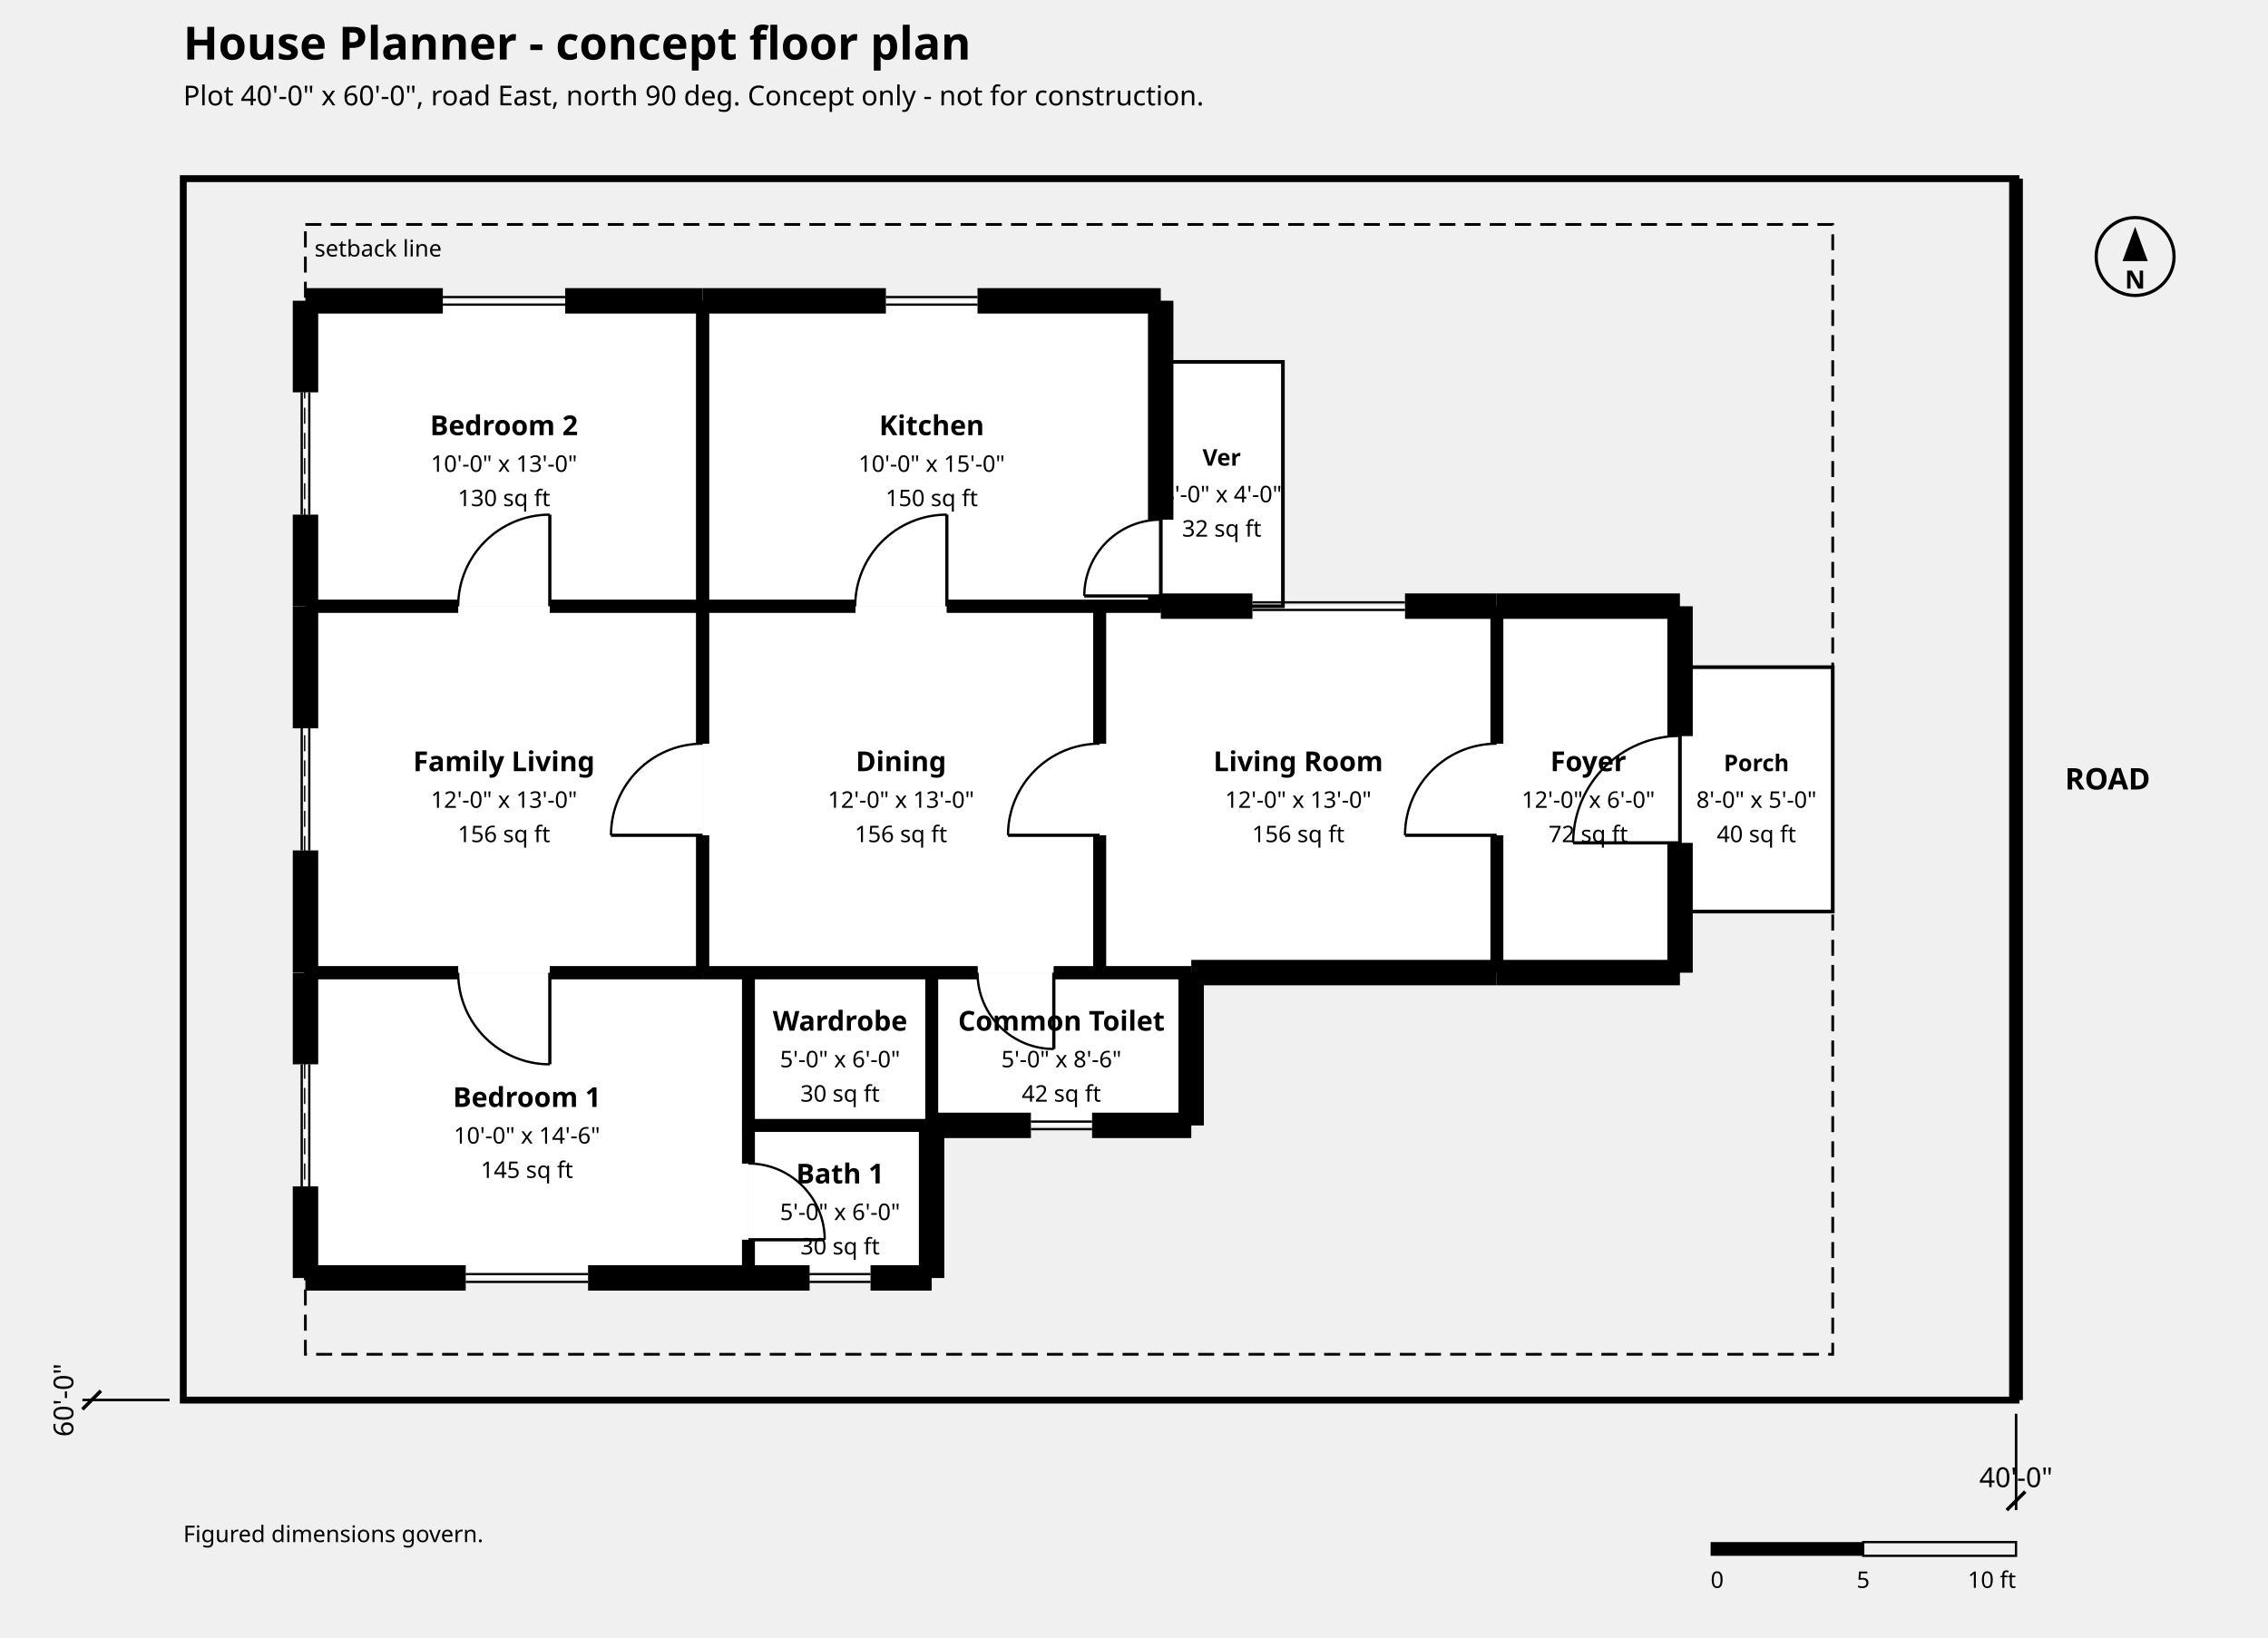
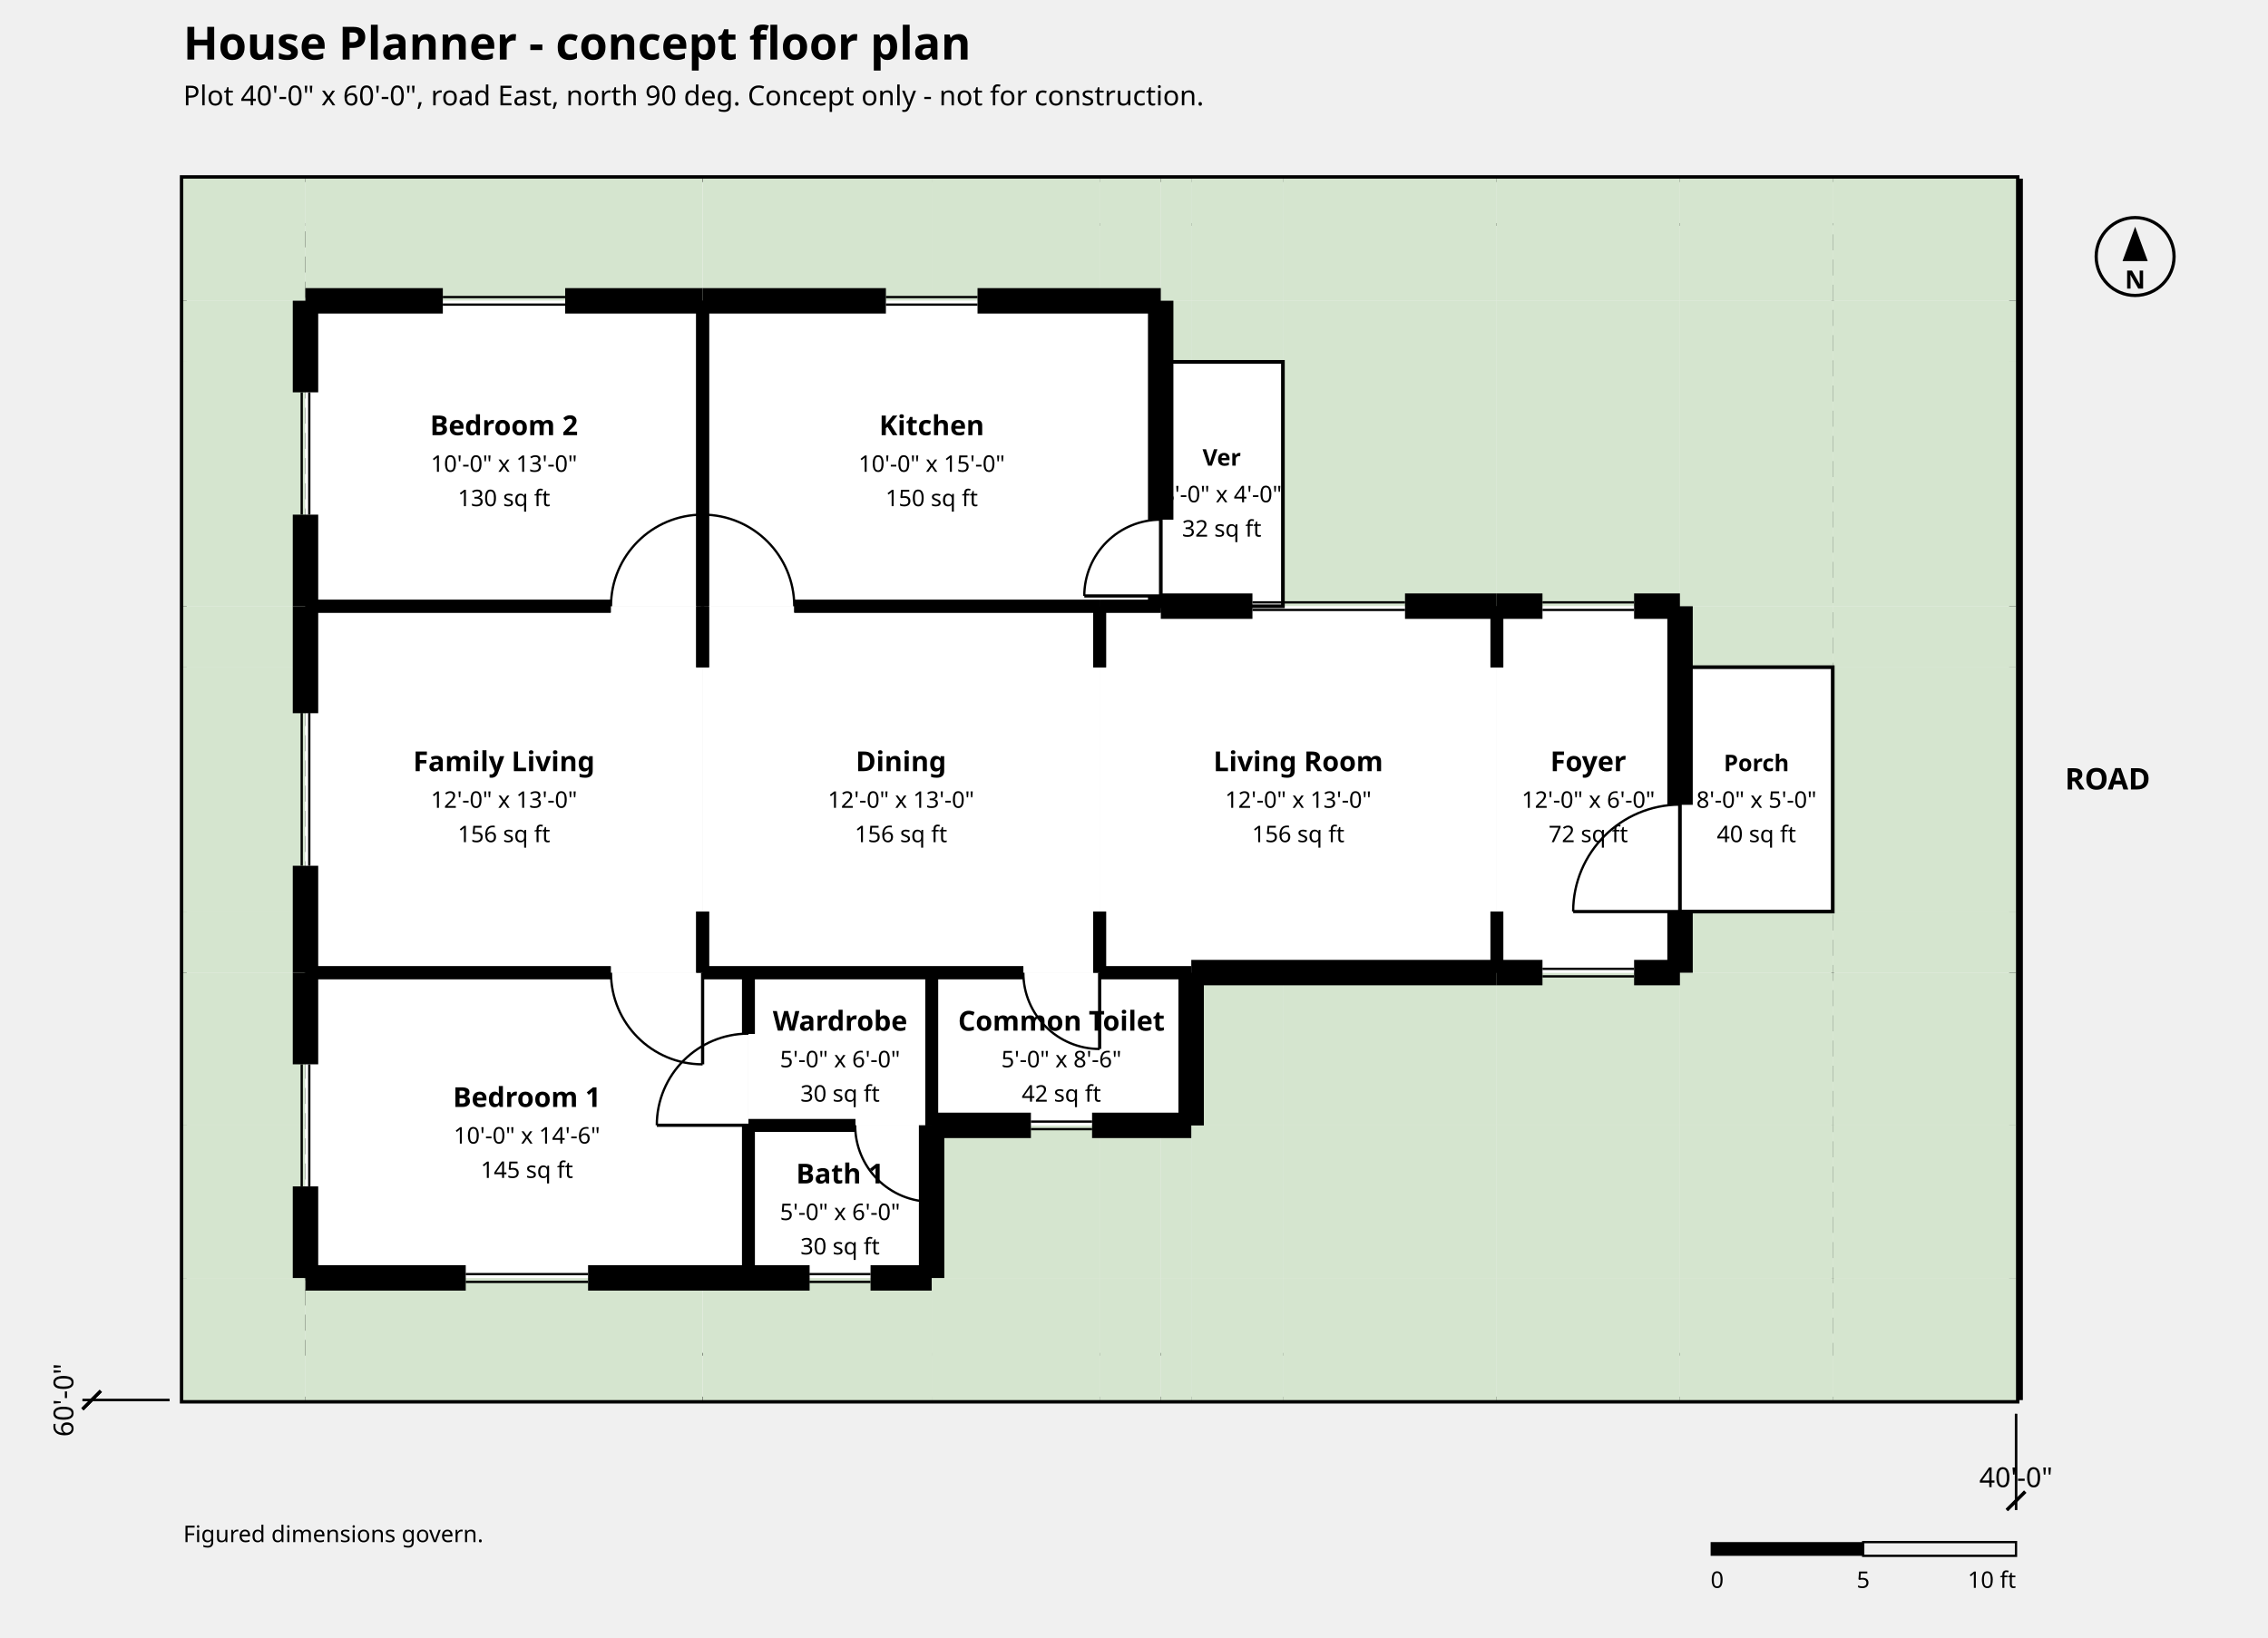
<svg xmlns="http://www.w3.org/2000/svg" viewBox="0 0 990 715" style="width:100%;height:auto;max-width:960px;background:#fff" font-family="sans-serif">
  <text x="80" y="26" font-size="20" font-weight="bold">House Planner - concept floor plan</text>
  <text x="80" y="46" font-size="12">Plot 40'-0" x 60'-0", road East, north 90 deg. Concept only - not for construction.</text>
  <rect x="80.0" y="78.0" width="800.0" height="533.3" fill="none" stroke="#000" stroke-width="3" />
  <rect x="133.3" y="98.0" width="666.7" height="493.3" fill="none" stroke="#000" stroke-width="1.2" stroke-dasharray="7 4" />
  <text x="137.3" y="112.0" font-size="10">setback line</text>
  <line x1="880.0" y1="611.3" x2="880.0" y2="78.0" stroke="#000" stroke-width="6" />
  <text x="920.0" y="344.7" font-size="13" font-weight="bold" text-anchor="middle">ROAD</text>
+   <rect x="800.0" y="558.0" width="80.0" height="53.3" fill="#d5e5cf" stroke="none" />
+   <rect x="733.3" y="558.0" width="66.7" height="53.3" fill="#d5e5cf" stroke="none" />
+   <rect x="653.3" y="558.0" width="80.0" height="53.3" fill="#d5e5cf" stroke="none" />
+   <rect x="560.0" y="558.0" width="93.3" height="53.3" fill="#d5e5cf" stroke="none" />
+   <rect x="520.0" y="558.0" width="40.0" height="53.3" fill="#d5e5cf" stroke="none" />
+   <rect x="506.7" y="558.0" width="13.3" height="53.3" fill="#d5e5cf" stroke="none" />
+   <rect x="480.0" y="558.0" width="26.7" height="53.3" fill="#d5e5cf" stroke="none" />
+   <rect x="406.7" y="558.0" width="73.3" height="53.3" fill="#d5e5cf" stroke="none" />
+   <rect x="326.7" y="558.0" width="80.0" height="53.3" fill="#d5e5cf" stroke="none" />
+   <rect x="306.7" y="558.0" width="20.0" height="53.3" fill="#d5e5cf" stroke="none" />
+   <rect x="133.3" y="558.0" width="173.3" height="53.3" fill="#d5e5cf" stroke="none" />
+   <rect x="80.0" y="558.0" width="53.3" height="53.3" fill="#d5e5cf" stroke="none" />
+   <rect x="800.0" y="491.3" width="80.0" height="66.7" fill="#d5e5cf" stroke="none" />
+   <rect x="733.3" y="491.3" width="66.7" height="66.7" fill="#d5e5cf" stroke="none" />
+   <rect x="653.3" y="491.3" width="80.0" height="66.7" fill="#d5e5cf" stroke="none" />
+   <rect x="560.0" y="491.3" width="93.3" height="66.7" fill="#d5e5cf" stroke="none" />
+   <rect x="520.0" y="491.3" width="40.0" height="66.7" fill="#d5e5cf" stroke="none" />
+   <rect x="506.7" y="491.3" width="13.3" height="66.7" fill="#d5e5cf" stroke="none" />
+   <rect x="480.0" y="491.3" width="26.7" height="66.7" fill="#d5e5cf" stroke="none" />
+   <rect x="406.7" y="491.3" width="73.3" height="66.7" fill="#d5e5cf" stroke="none" />
+   <rect x="80.0" y="491.3" width="53.3" height="66.7" fill="#d5e5cf" stroke="none" />
+   <rect x="800.0" y="424.7" width="80.0" height="66.7" fill="#d5e5cf" stroke="none" />
+   <rect x="733.3" y="424.7" width="66.7" height="66.7" fill="#d5e5cf" stroke="none" />
+   <rect x="653.3" y="424.7" width="80.0" height="66.7" fill="#d5e5cf" stroke="none" />
+   <rect x="560.0" y="424.7" width="93.3" height="66.7" fill="#d5e5cf" stroke="none" />
+   <rect x="520.0" y="424.7" width="40.0" height="66.7" fill="#d5e5cf" stroke="none" />
+   <rect x="80.0" y="424.7" width="53.3" height="66.7" fill="#d5e5cf" stroke="none" />
+   <rect x="800.0" y="398.0" width="80.0" height="26.7" fill="#d5e5cf" stroke="none" />
+   <rect x="733.3" y="398.0" width="66.7" height="26.7" fill="#d5e5cf" stroke="none" />
+   <rect x="80.0" y="398.0" width="53.3" height="26.7" fill="#d5e5cf" stroke="none" />
+   <rect x="800.0" y="291.3" width="80.0" height="106.7" fill="#d5e5cf" stroke="none" />
+   <rect x="80.0" y="291.3" width="53.3" height="106.7" fill="#d5e5cf" stroke="none" />
+   <rect x="800.0" y="264.7" width="80.0" height="26.7" fill="#d5e5cf" stroke="none" />
+   <rect x="733.3" y="264.7" width="66.7" height="26.7" fill="#d5e5cf" stroke="none" />
+   <rect x="80.0" y="264.7" width="53.3" height="26.7" fill="#d5e5cf" stroke="none" />
+   <rect x="800.0" y="158.0" width="80.0" height="106.7" fill="#d5e5cf" stroke="none" />
+   <rect x="733.3" y="158.0" width="66.7" height="106.7" fill="#d5e5cf" stroke="none" />
+   <rect x="653.3" y="158.0" width="80.0" height="106.7" fill="#d5e5cf" stroke="none" />
+   <rect x="560.0" y="158.0" width="93.3" height="106.7" fill="#d5e5cf" stroke="none" />
+   <rect x="80.0" y="158.0" width="53.3" height="106.7" fill="#d5e5cf" stroke="none" />
+   <rect x="800.0" y="131.3" width="80.0" height="26.7" fill="#d5e5cf" stroke="none" />
+   <rect x="733.3" y="131.3" width="66.7" height="26.7" fill="#d5e5cf" stroke="none" />
+   <rect x="653.3" y="131.3" width="80.0" height="26.7" fill="#d5e5cf" stroke="none" />
+   <rect x="560.0" y="131.3" width="93.3" height="26.7" fill="#d5e5cf" stroke="none" />
+   <rect x="520.0" y="131.3" width="40.0" height="26.7" fill="#d5e5cf" stroke="none" />
+   <rect x="506.7" y="131.3" width="13.3" height="26.7" fill="#d5e5cf" stroke="none" />
+   <rect x="80.0" y="131.3" width="53.3" height="26.7" fill="#d5e5cf" stroke="none" />
+   <rect x="800.0" y="78.0" width="80.0" height="53.3" fill="#d5e5cf" stroke="none" />
+   <rect x="733.3" y="78.0" width="66.7" height="53.3" fill="#d5e5cf" stroke="none" />
+   <rect x="653.3" y="78.0" width="80.0" height="53.3" fill="#d5e5cf" stroke="none" />
+   <rect x="560.0" y="78.0" width="93.3" height="53.3" fill="#d5e5cf" stroke="none" />
+   <rect x="520.0" y="78.0" width="40.0" height="53.3" fill="#d5e5cf" stroke="none" />
+   <rect x="506.7" y="78.0" width="13.3" height="53.3" fill="#d5e5cf" stroke="none" />
+   <rect x="480.0" y="78.0" width="26.7" height="53.3" fill="#d5e5cf" stroke="none" />
+   <rect x="406.7" y="78.0" width="73.3" height="53.3" fill="#d5e5cf" stroke="none" />
+   <rect x="326.7" y="78.0" width="80.0" height="53.3" fill="#d5e5cf" stroke="none" />
+   <rect x="306.7" y="78.0" width="20.0" height="53.3" fill="#d5e5cf" stroke="none" />
+   <rect x="133.3" y="78.0" width="173.3" height="53.3" fill="#d5e5cf" stroke="none" />
+   <rect x="80.0" y="78.0" width="53.3" height="53.3" fill="#d5e5cf" stroke="none" />
  <g>
    <rect x="653.3" y="264.7" width="80.0" height="160.0" fill="#fff" stroke="none" />
    <text x="693.3" y="336.7" font-size="12" font-weight="bold" text-anchor="middle">Foyer</text>
    <text x="693.3" y="352.7" font-size="10" text-anchor="middle">12'-0" x 6'-0"</text>
    <text x="693.3" y="367.7" font-size="10" text-anchor="middle">72 sq ft</text>
  </g>
  <g>
    <rect x="480.0" y="264.7" width="173.3" height="160.0" fill="#fff" stroke="none" />
    <text x="566.7" y="336.7" font-size="12" font-weight="bold" text-anchor="middle">Living Room</text>
    <text x="566.7" y="352.7" font-size="10" text-anchor="middle">12'-0" x 13'-0"</text>
    <text x="566.7" y="367.7" font-size="10" text-anchor="middle">156 sq ft</text>
  </g>
  <g>
    <rect x="306.7" y="264.7" width="173.3" height="160.0" fill="#fff" stroke="none" />
    <text x="393.3" y="336.7" font-size="12" font-weight="bold" text-anchor="middle">Dining</text>
    <text x="393.3" y="352.7" font-size="10" text-anchor="middle">12'-0" x 13'-0"</text>
    <text x="393.3" y="367.7" font-size="10" text-anchor="middle">156 sq ft</text>
  </g>
  <g>
    <rect x="133.3" y="264.7" width="173.3" height="160.0" fill="#fff" stroke="none" />
    <text x="220.0" y="336.7" font-size="12" font-weight="bold" text-anchor="middle">Family Living</text>
    <text x="220.0" y="352.7" font-size="10" text-anchor="middle">12'-0" x 13'-0"</text>
    <text x="220.0" y="367.7" font-size="10" text-anchor="middle">156 sq ft</text>
  </g>
  <g>
    <rect x="133.3" y="424.7" width="193.3" height="133.3" fill="#fff" stroke="none" />
    <text x="230.0" y="483.3" font-size="12" font-weight="bold" text-anchor="middle">Bedroom 1</text>
    <text x="230.0" y="499.3" font-size="10" text-anchor="middle">10'-0" x 14'-6"</text>
    <text x="230.0" y="514.3" font-size="10" text-anchor="middle">145 sq ft</text>
  </g>
  <g>
    <rect x="326.7" y="491.3" width="80.0" height="66.7" fill="#fff" stroke="none" />
    <text x="366.7" y="516.7" font-size="12" font-weight="bold" text-anchor="middle">Bath 1</text>
    <text x="366.7" y="532.7" font-size="10" text-anchor="middle">5'-0" x 6'-0"</text>
    <text x="366.7" y="547.7" font-size="10" text-anchor="middle">30 sq ft</text>
  </g>
  <g>
    <rect x="326.7" y="424.7" width="80.0" height="66.7" fill="#fff" stroke="none" />
    <text x="366.7" y="450.0" font-size="12" font-weight="bold" text-anchor="middle">Wardrobe</text>
    <text x="366.7" y="466.0" font-size="10" text-anchor="middle">5'-0" x 6'-0"</text>
    <text x="366.7" y="481.0" font-size="10" text-anchor="middle">30 sq ft</text>
  </g>
  <g>
    <rect x="406.7" y="424.7" width="113.3" height="66.7" fill="#fff" stroke="none" />
    <text x="463.3" y="450.0" font-size="12" font-weight="bold" text-anchor="middle">Common Toilet</text>
    <text x="463.3" y="466.0" font-size="10" text-anchor="middle">5'-0" x 8'-6"</text>
    <text x="463.3" y="481.0" font-size="10" text-anchor="middle">42 sq ft</text>
  </g>
  <g>
    <rect x="133.3" y="131.3" width="173.3" height="133.3" fill="#fff" stroke="none" />
    <text x="220.0" y="190.0" font-size="12" font-weight="bold" text-anchor="middle">Bedroom 2</text>
    <text x="220.0" y="206.0" font-size="10" text-anchor="middle">10'-0" x 13'-0"</text>
    <text x="220.0" y="221.0" font-size="10" text-anchor="middle">130 sq ft</text>
  </g>
  <g>
    <rect x="306.7" y="131.3" width="200.0" height="133.3" fill="#fff" stroke="none" />
    <text x="406.7" y="190.0" font-size="12" font-weight="bold" text-anchor="middle">Kitchen</text>
    <text x="406.7" y="206.0" font-size="10" text-anchor="middle">10'-0" x 15'-0"</text>
    <text x="406.7" y="221.0" font-size="10" text-anchor="middle">150 sq ft</text>
  </g>
  <g>
    <rect x="733.3" y="291.3" width="66.7" height="106.7" fill="#fff" stroke="#000" stroke-width="1.6" />
    <text x="766.7" y="336.7" font-size="10" font-weight="bold" text-anchor="middle">Porch</text>
    <text x="766.7" y="352.7" font-size="10" text-anchor="middle">8'-0" x 5'-0"</text>
    <text x="766.7" y="367.7" font-size="10" text-anchor="middle">40 sq ft</text>
  </g>
  <g>
    <rect x="506.7" y="158.0" width="53.3" height="106.7" fill="#fff" stroke="#000" stroke-width="1.6" />
    <text x="533.3" y="203.3" font-size="10" font-weight="bold" text-anchor="middle">Ver</text>
    <text x="533.3" y="219.3" font-size="10" text-anchor="middle">8'-0" x 4'-0"</text>
    <text x="533.3" y="234.3" font-size="10" text-anchor="middle">32 sq ft</text>
  </g>
-   <rect x="650.6" y="364.7" width="5.6" height="60.0" fill="#000" stroke="none" />
-   <rect x="650.6" y="264.7" width="5.6" height="60.0" fill="#000" stroke="none" />
-   <rect x="727.8" y="368.0" width="11.1" height="56.7" fill="#000" stroke="none" />
-   <rect x="727.8" y="264.7" width="11.1" height="56.7" fill="#000" stroke="none" />
-   <rect x="653.3" y="259.1" width="80.0" height="11.1" fill="#000" stroke="none" />
-   <rect x="653.3" y="419.1" width="80.0" height="11.1" fill="#000" stroke="none" />
-   <rect x="477.2" y="364.7" width="5.6" height="60.0" fill="#000" stroke="none" />
-   <rect x="477.2" y="264.7" width="5.6" height="60.0" fill="#000" stroke="none" />
-   <rect x="650.6" y="364.7" width="5.6" height="60.0" fill="#000" stroke="none" />
-   <rect x="650.6" y="264.7" width="5.6" height="60.0" fill="#000" stroke="none" />
+   <rect x="650.6" y="398.0" width="5.6" height="26.7" fill="#000" stroke="none" />
+   <rect x="650.6" y="264.7" width="5.6" height="26.7" fill="#000" stroke="none" />
+   <rect x="727.8" y="398.0" width="11.1" height="26.7" fill="#000" stroke="none" />
+   <rect x="727.8" y="264.7" width="11.1" height="86.7" fill="#000" stroke="none" />
+   <rect x="713.3" y="259.1" width="20.0" height="11.1" fill="#000" stroke="none" />
+   <rect x="653.3" y="259.1" width="20.0" height="11.1" fill="#000" stroke="none" />
+   <rect x="713.3" y="419.1" width="20.0" height="11.1" fill="#000" stroke="none" />
+   <rect x="653.3" y="419.1" width="20.0" height="11.1" fill="#000" stroke="none" />
+   <rect x="477.2" y="398.0" width="5.6" height="26.7" fill="#000" stroke="none" />
+   <rect x="477.2" y="264.7" width="5.6" height="26.7" fill="#000" stroke="none" />
+   <rect x="650.6" y="398.0" width="5.6" height="26.7" fill="#000" stroke="none" />
+   <rect x="650.6" y="264.7" width="5.6" height="26.7" fill="#000" stroke="none" />
  <rect x="613.3" y="259.1" width="40.0" height="11.1" fill="#000" stroke="none" />
  <rect x="506.7" y="259.1" width="40.0" height="11.1" fill="#000" stroke="none" />
  <rect x="480.0" y="261.9" width="26.7" height="5.6" fill="#000" stroke="none" />
  <rect x="520.0" y="419.1" width="133.3" height="11.1" fill="#000" stroke="none" />
  <rect x="480.0" y="421.9" width="40.0" height="5.6" fill="#000" stroke="none" />
-   <rect x="303.9" y="364.7" width="5.6" height="60.0" fill="#000" stroke="none" />
-   <rect x="303.9" y="264.7" width="5.6" height="60.0" fill="#000" stroke="none" />
-   <rect x="477.2" y="364.7" width="5.6" height="60.0" fill="#000" stroke="none" />
-   <rect x="477.2" y="264.7" width="5.6" height="60.0" fill="#000" stroke="none" />
-   <rect x="413.3" y="261.9" width="66.7" height="5.6" fill="#000" stroke="none" />
-   <rect x="306.7" y="261.9" width="66.7" height="5.6" fill="#000" stroke="none" />
+   <rect x="303.9" y="398.0" width="5.6" height="26.7" fill="#000" stroke="none" />
+   <rect x="303.9" y="264.7" width="5.6" height="26.7" fill="#000" stroke="none" />
+   <rect x="477.2" y="398.0" width="5.6" height="26.7" fill="#000" stroke="none" />
+   <rect x="477.2" y="264.7" width="5.6" height="26.7" fill="#000" stroke="none" />
+   <rect x="346.7" y="261.9" width="133.3" height="5.6" fill="#000" stroke="none" />
  <rect x="306.7" y="421.9" width="20.0" height="5.6" fill="#000" stroke="none" />
  <rect x="326.7" y="421.9" width="80.0" height="5.6" fill="#000" stroke="none" />
-   <rect x="460.0" y="421.9" width="20.0" height="5.6" fill="#000" stroke="none" />
-   <rect x="406.7" y="421.9" width="20.0" height="5.6" fill="#000" stroke="none" />
-   <rect x="127.8" y="371.3" width="11.1" height="53.3" fill="#000" stroke="none" />
-   <rect x="127.8" y="264.7" width="11.1" height="53.3" fill="#000" stroke="none" />
-   <rect x="303.9" y="364.7" width="5.6" height="60.0" fill="#000" stroke="none" />
-   <rect x="303.9" y="264.7" width="5.6" height="60.0" fill="#000" stroke="none" />
-   <rect x="240.0" y="261.9" width="66.7" height="5.6" fill="#000" stroke="none" />
-   <rect x="133.3" y="261.9" width="66.7" height="5.6" fill="#000" stroke="none" />
-   <rect x="240.0" y="421.9" width="66.7" height="5.6" fill="#000" stroke="none" />
-   <rect x="133.3" y="421.9" width="66.7" height="5.6" fill="#000" stroke="none" />
+   <rect x="406.7" y="421.9" width="40.0" height="5.6" fill="#000" stroke="none" />
+   <rect x="127.8" y="378.0" width="11.1" height="46.7" fill="#000" stroke="none" />
+   <rect x="127.8" y="264.7" width="11.1" height="46.7" fill="#000" stroke="none" />
+   <rect x="303.9" y="398.0" width="5.6" height="26.7" fill="#000" stroke="none" />
+   <rect x="303.9" y="264.7" width="5.6" height="26.7" fill="#000" stroke="none" />
+   <rect x="133.3" y="261.9" width="133.3" height="5.6" fill="#000" stroke="none" />
+   <rect x="133.3" y="421.9" width="133.3" height="5.6" fill="#000" stroke="none" />
  <rect x="127.8" y="518.0" width="11.1" height="40.0" fill="#000" stroke="none" />
  <rect x="127.8" y="424.7" width="11.1" height="40.0" fill="#000" stroke="none" />
-   <rect x="323.9" y="541.3" width="5.6" height="16.7" fill="#000" stroke="none" />
-   <rect x="323.9" y="491.3" width="5.6" height="16.7" fill="#000" stroke="none" />
-   <rect x="323.9" y="424.7" width="5.6" height="66.7" fill="#000" stroke="none" />
+   <rect x="323.9" y="491.3" width="5.6" height="66.7" fill="#000" stroke="none" />
+   <rect x="323.9" y="424.7" width="5.6" height="26.7" fill="#000" stroke="none" />
  <rect x="306.7" y="421.9" width="20.0" height="5.6" fill="#000" stroke="none" />
-   <rect x="240.0" y="421.9" width="66.7" height="5.6" fill="#000" stroke="none" />
-   <rect x="133.3" y="421.9" width="66.7" height="5.6" fill="#000" stroke="none" />
+   <rect x="133.3" y="421.9" width="133.3" height="5.6" fill="#000" stroke="none" />
  <rect x="256.7" y="552.4" width="70.0" height="11.1" fill="#000" stroke="none" />
  <rect x="133.3" y="552.4" width="70.0" height="11.1" fill="#000" stroke="none" />
-   <rect x="323.9" y="541.3" width="5.6" height="16.7" fill="#000" stroke="none" />
-   <rect x="323.9" y="491.3" width="5.6" height="16.7" fill="#000" stroke="none" />
+   <rect x="323.9" y="491.3" width="5.6" height="66.7" fill="#000" stroke="none" />
  <rect x="401.1" y="491.3" width="11.1" height="66.7" fill="#000" stroke="none" />
-   <rect x="326.7" y="488.6" width="80.0" height="5.6" fill="#000" stroke="none" />
+   <rect x="326.7" y="488.6" width="46.7" height="5.6" fill="#000" stroke="none" />
  <rect x="380.0" y="552.4" width="26.7" height="11.1" fill="#000" stroke="none" />
  <rect x="326.7" y="552.4" width="26.7" height="11.1" fill="#000" stroke="none" />
-   <rect x="323.9" y="424.7" width="5.6" height="66.7" fill="#000" stroke="none" />
+   <rect x="323.9" y="424.7" width="5.6" height="26.7" fill="#000" stroke="none" />
  <rect x="403.9" y="424.7" width="5.6" height="66.7" fill="#000" stroke="none" />
  <rect x="326.7" y="421.9" width="80.0" height="5.6" fill="#000" stroke="none" />
-   <rect x="326.7" y="488.6" width="80.0" height="5.6" fill="#000" stroke="none" />
+   <rect x="326.7" y="488.6" width="46.7" height="5.6" fill="#000" stroke="none" />
  <rect x="403.9" y="424.7" width="5.6" height="66.7" fill="#000" stroke="none" />
  <rect x="514.4" y="424.7" width="11.1" height="66.7" fill="#000" stroke="none" />
  <rect x="480.0" y="421.9" width="40.0" height="5.6" fill="#000" stroke="none" />
-   <rect x="460.0" y="421.9" width="20.0" height="5.6" fill="#000" stroke="none" />
-   <rect x="406.7" y="421.9" width="20.0" height="5.6" fill="#000" stroke="none" />
+   <rect x="406.7" y="421.9" width="40.0" height="5.6" fill="#000" stroke="none" />
  <rect x="476.7" y="485.8" width="43.3" height="11.1" fill="#000" stroke="none" />
  <rect x="406.7" y="485.8" width="43.3" height="11.1" fill="#000" stroke="none" />
  <rect x="127.8" y="224.7" width="11.1" height="40.0" fill="#000" stroke="none" />
  <rect x="127.8" y="131.3" width="11.1" height="40.0" fill="#000" stroke="none" />
  <rect x="303.9" y="131.3" width="5.6" height="133.3" fill="#000" stroke="none" />
  <rect x="246.7" y="125.8" width="60.0" height="11.1" fill="#000" stroke="none" />
  <rect x="133.3" y="125.8" width="60.0" height="11.1" fill="#000" stroke="none" />
-   <rect x="240.0" y="261.9" width="66.7" height="5.6" fill="#000" stroke="none" />
-   <rect x="133.3" y="261.9" width="66.7" height="5.6" fill="#000" stroke="none" />
+   <rect x="133.3" y="261.9" width="133.3" height="5.6" fill="#000" stroke="none" />
  <rect x="303.9" y="131.3" width="5.6" height="133.3" fill="#000" stroke="none" />
  <rect x="501.1" y="260.2" width="11.1" height="4.4" fill="#000" stroke="none" />
  <rect x="501.1" y="131.3" width="11.1" height="95.6" fill="#000" stroke="none" />
  <rect x="426.7" y="125.8" width="80.0" height="11.1" fill="#000" stroke="none" />
  <rect x="306.7" y="125.8" width="80.0" height="11.1" fill="#000" stroke="none" />
  <rect x="480.0" y="261.9" width="26.7" height="5.6" fill="#000" stroke="none" />
-   <rect x="413.3" y="261.9" width="66.7" height="5.6" fill="#000" stroke="none" />
-   <rect x="306.7" y="261.9" width="66.7" height="5.6" fill="#000" stroke="none" />
-   <line x1="733.3" y1="368.0" x2="686.7" y2="368.0" stroke="#000" stroke-width="1.4" />
-   <path d="M 686.7 368.0 A 46.7 46.7 0 0 1 733.3 321.3" fill="none" stroke="#000" stroke-width="1" />
-   <line x1="653.3" y1="364.7" x2="613.3" y2="364.7" stroke="#000" stroke-width="1.4" />
-   <path d="M 613.3 364.7 A 40.0 40.0 0 0 1 653.3 324.7" fill="none" stroke="#000" stroke-width="1" />
-   <line x1="480.0" y1="364.7" x2="440.0" y2="364.7" stroke="#000" stroke-width="1.4" />
-   <path d="M 440.0 364.7 A 40.0 40.0 0 0 1 480.0 324.7" fill="none" stroke="#000" stroke-width="1" />
-   <line x1="306.7" y1="364.7" x2="266.7" y2="364.7" stroke="#000" stroke-width="1.4" />
-   <path d="M 266.7 364.7 A 40.0 40.0 0 0 1 306.7 324.7" fill="none" stroke="#000" stroke-width="1" />
-   <line x1="240.0" y1="424.7" x2="240.0" y2="464.7" stroke="#000" stroke-width="1.4" />
-   <path d="M 240.0 464.7 A 40.0 40.0 0 0 1 200.0 424.7" fill="none" stroke="#000" stroke-width="1" />
-   <line x1="240.0" y1="264.7" x2="240.0" y2="224.7" stroke="#000" stroke-width="1.4" />
-   <path d="M 240.0 224.7 A 40.0 40.0 0 0 0 200.0 264.7" fill="none" stroke="#000" stroke-width="1" />
-   <line x1="413.3" y1="264.7" x2="413.3" y2="224.7" stroke="#000" stroke-width="1.4" />
-   <path d="M 413.3 224.7 A 40.0 40.0 0 0 0 373.3 264.7" fill="none" stroke="#000" stroke-width="1" />
+   <rect x="346.7" y="261.9" width="133.3" height="5.6" fill="#000" stroke="none" />
+   <line x1="733.3" y1="398.0" x2="686.7" y2="398.0" stroke="#000" stroke-width="1.4" />
+   <path d="M 686.7 398.0 A 46.7 46.7 0 0 1 733.3 351.3" fill="none" stroke="#000" stroke-width="1" />
+   <line x1="306.7" y1="424.7" x2="306.7" y2="464.7" stroke="#000" stroke-width="1.4" />
+   <path d="M 306.7 464.7 A 40.0 40.0 0 0 1 266.7 424.7" fill="none" stroke="#000" stroke-width="1" />
+   <line x1="306.7" y1="264.7" x2="306.7" y2="224.7" stroke="#000" stroke-width="1.4" />
+   <path d="M 306.7 224.7 A 40.0 40.0 0 0 0 266.7 264.7" fill="none" stroke="#000" stroke-width="1" />
+   <line x1="306.7" y1="264.7" x2="306.7" y2="224.7" stroke="#000" stroke-width="1.4" />
+   <path d="M 306.7 224.7 A 40.0 40.0 0 0 1 346.7 264.7" fill="none" stroke="#000" stroke-width="1" />
  <line x1="506.7" y1="260.2" x2="473.3" y2="260.2" stroke="#000" stroke-width="1.4" />
  <path d="M 473.3 260.2 A 33.3 33.3 0 0 1 506.7 226.9" fill="none" stroke="#000" stroke-width="1" />
-   <line x1="326.7" y1="541.3" x2="360.0" y2="541.3" stroke="#000" stroke-width="1.4" />
-   <path d="M 360.0 541.3 A 33.3 33.3 0 0 0 326.7 508.0" fill="none" stroke="#000" stroke-width="1" />
-   <line x1="460.0" y1="424.7" x2="460.0" y2="458.0" stroke="#000" stroke-width="1.4" />
-   <path d="M 460.0 458.0 A 33.3 33.3 0 0 1 426.7 424.7" fill="none" stroke="#000" stroke-width="1" />
+   <line x1="326.7" y1="491.3" x2="286.7" y2="491.3" stroke="#000" stroke-width="1.4" />
+   <path d="M 286.7 491.3 A 40.0 40.0 0 0 1 326.7 451.3" fill="none" stroke="#000" stroke-width="1" />
+   <line x1="406.7" y1="491.3" x2="406.7" y2="524.7" stroke="#000" stroke-width="1.4" />
+   <path d="M 406.7 524.7 A 33.3 33.3 0 0 1 373.3 491.3" fill="none" stroke="#000" stroke-width="1" />
+   <line x1="480.0" y1="424.7" x2="480.0" y2="458.0" stroke="#000" stroke-width="1.4" />
+   <path d="M 480.0 458.0 A 33.3 33.3 0 0 1 446.7 424.7" fill="none" stroke="#000" stroke-width="1" />
  <line x1="135.0" y1="518.0" x2="135.0" y2="464.7" stroke="#000" stroke-width="1" />
  <line x1="131.7" y1="518.0" x2="131.7" y2="464.7" stroke="#000" stroke-width="1" />
  <line x1="256.7" y1="556.3" x2="203.3" y2="556.3" stroke="#000" stroke-width="1" />
  <line x1="256.7" y1="559.7" x2="203.3" y2="559.7" stroke="#000" stroke-width="1" />
  <line x1="246.7" y1="129.7" x2="193.3" y2="129.7" stroke="#000" stroke-width="1" />
  <line x1="246.7" y1="133.0" x2="193.3" y2="133.0" stroke="#000" stroke-width="1" />
  <line x1="135.0" y1="224.7" x2="135.0" y2="171.3" stroke="#000" stroke-width="1" />
  <line x1="131.7" y1="224.7" x2="131.7" y2="171.3" stroke="#000" stroke-width="1" />
  <line x1="613.3" y1="263.0" x2="546.7" y2="263.0" stroke="#000" stroke-width="1" />
  <line x1="613.3" y1="266.3" x2="546.7" y2="266.3" stroke="#000" stroke-width="1" />
-   <line x1="135.0" y1="371.3" x2="135.0" y2="318.0" stroke="#000" stroke-width="1" />
-   <line x1="131.7" y1="371.3" x2="131.7" y2="318.0" stroke="#000" stroke-width="1" />
+   <line x1="135.0" y1="378.0" x2="135.0" y2="311.3" stroke="#000" stroke-width="1" />
+   <line x1="131.7" y1="378.0" x2="131.7" y2="311.3" stroke="#000" stroke-width="1" />
+   <line x1="713.3" y1="263.0" x2="673.3" y2="263.0" stroke="#000" stroke-width="1" />
+   <line x1="713.3" y1="266.3" x2="673.3" y2="266.3" stroke="#000" stroke-width="1" />
+   <line x1="713.3" y1="423.0" x2="673.3" y2="423.0" stroke="#000" stroke-width="1" />
+   <line x1="713.3" y1="426.3" x2="673.3" y2="426.3" stroke="#000" stroke-width="1" />
  <line x1="426.7" y1="129.7" x2="386.7" y2="129.7" stroke="#000" stroke-width="1" />
  <line x1="426.7" y1="133.0" x2="386.7" y2="133.0" stroke="#000" stroke-width="1" />
  <line x1="380.0" y1="556.3" x2="353.3" y2="556.3" stroke="#000" stroke-width="1" />
  <line x1="380.0" y1="559.7" x2="353.3" y2="559.7" stroke="#000" stroke-width="1" />
  <line x1="476.7" y1="489.7" x2="450.0" y2="489.7" stroke="#000" stroke-width="1" />
  <line x1="476.7" y1="493.0" x2="450.0" y2="493.0" stroke="#000" stroke-width="1" />
  <line x1="880.0" y1="617.3" x2="880.0" y2="659.3" stroke="#000" stroke-width="1" />
  <line x1="880.0" y1="617.3" x2="880.0" y2="659.3" stroke="#000" stroke-width="1" />
  <line x1="880.0" y1="655.3" x2="880.0" y2="655.3" stroke="#000" stroke-width="1" />
  <line x1="876.0" y1="659.3" x2="884.0" y2="651.3" stroke="#000" stroke-width="1.4" />
  <line x1="876.0" y1="659.3" x2="884.0" y2="651.3" stroke="#000" stroke-width="1.4" />
  <text x="880.0" y="649.3" font-size="12" text-anchor="middle">40'-0"</text>
  <line x1="74.0" y1="611.3" x2="36.0" y2="611.3" stroke="#000" stroke-width="1" />
  <line x1="74.0" y1="611.3" x2="36.0" y2="611.3" stroke="#000" stroke-width="1" />
  <line x1="40.0" y1="611.3" x2="40.0" y2="611.3" stroke="#000" stroke-width="1" />
  <line x1="36.0" y1="615.3" x2="44.0" y2="607.3" stroke="#000" stroke-width="1.4" />
  <line x1="36.0" y1="615.3" x2="44.0" y2="607.3" stroke="#000" stroke-width="1.4" />
  <text x="32.0" y="611.3" font-size="12" text-anchor="middle" transform="rotate(-90 32.0 611.3)">60'-0"</text>
  <g>
    <circle cx="932.0" cy="112.0" r="17" fill="none" stroke="#000" stroke-width="1.4" />
    <polygon points="932.0,99.0 926.5,114.0 937.5,114.0" fill="#000" />
    <text x="932.0" y="126.0" font-size="11" font-weight="bold" text-anchor="middle">N</text>
  </g>
  <g>
    <rect x="746.7" y="673.3" width="66.7" height="6" fill="#000" />
    <rect x="813.3" y="673.3" width="66.7" height="6" fill="none" stroke="#000" stroke-width="1" />
    <text x="746.7" y="693.3" font-size="10">0</text>
    <text x="813.3" y="693.3" font-size="10" text-anchor="middle">5</text>
    <text x="880.0" y="693.3" font-size="10" text-anchor="end">10 ft</text>
  </g>
  <text x="80.0" y="673.3" font-size="10">Figured dimensions govern.</text>
</svg>
